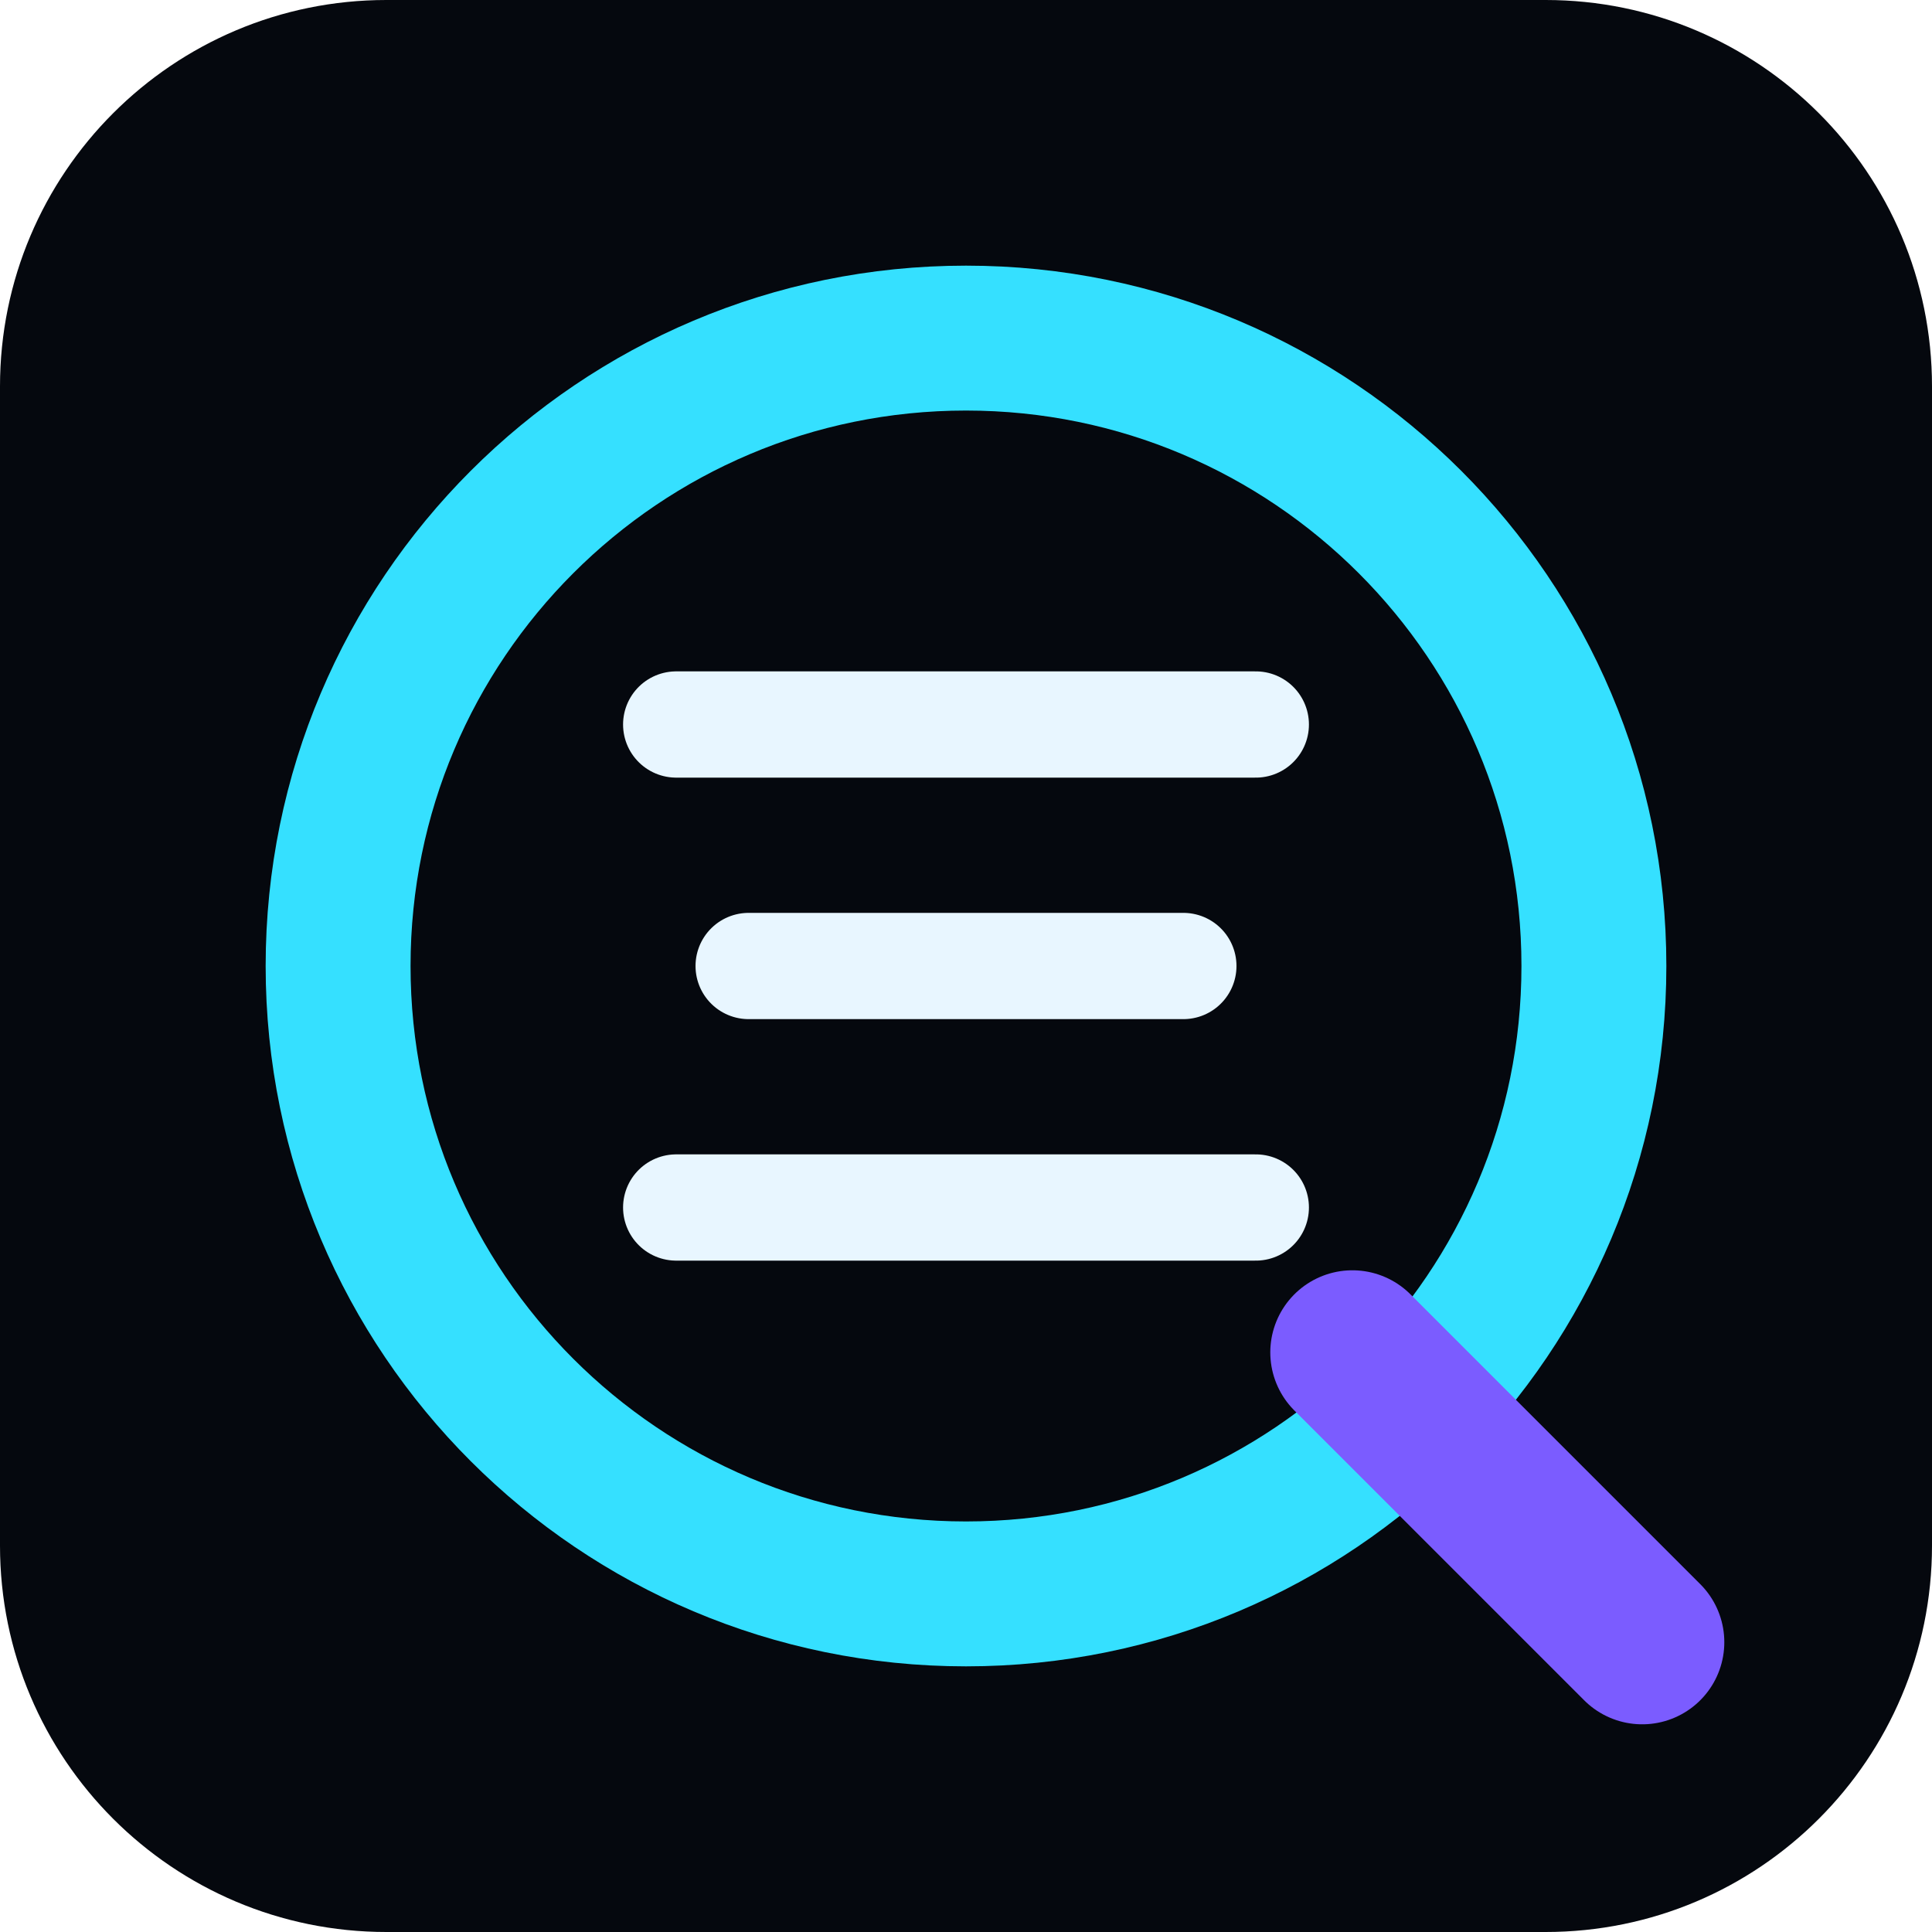
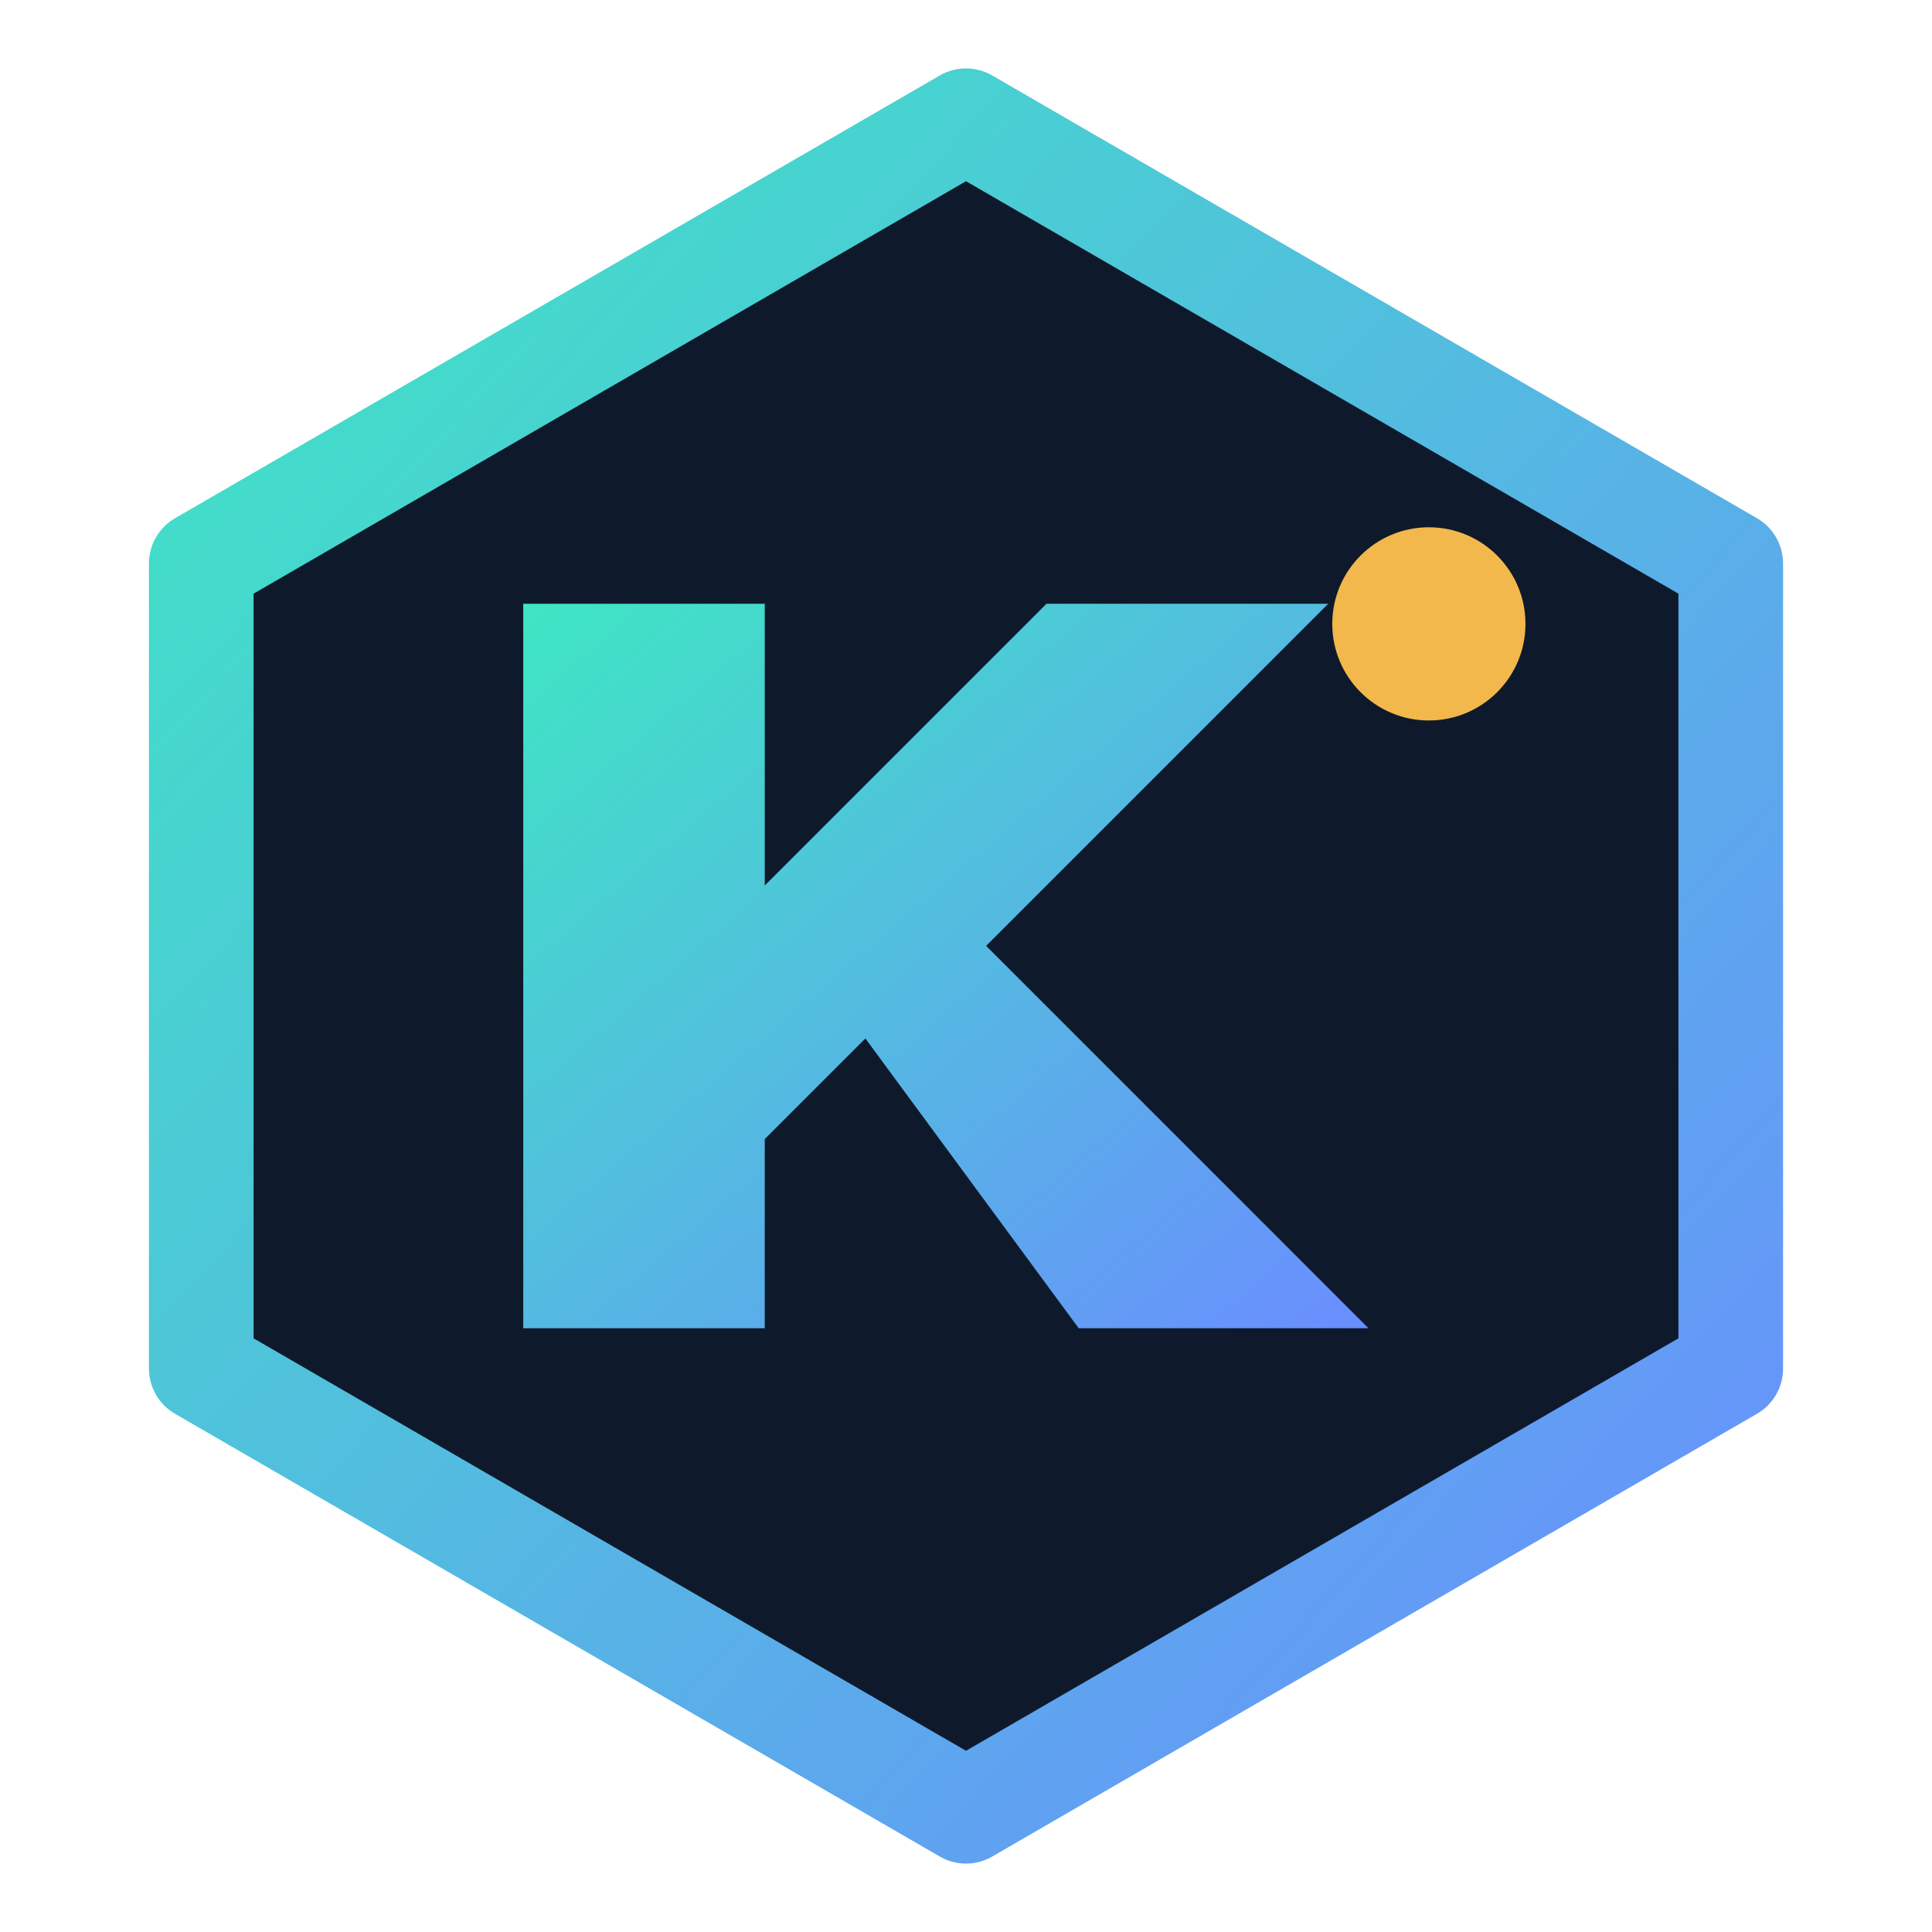
- <svg xmlns="http://www.w3.org/2000/svg" viewBox="0 0 40 40">
-   <rect width="40" height="40" rx="8" fill="#05080e" />
-   <circle cx="20" cy="20" r="13" fill="none" stroke="#35e0ff" stroke-width="3" />
-   <path d="M28 28 L34 34" stroke="#7b5cff" stroke-width="3.4" stroke-linecap="round" />
-   <path d="M14 15h12M15.5 20h9M14 25h12" stroke="#e8f6ff" stroke-width="2.2" stroke-linecap="round" />
+ <svg xmlns="http://www.w3.org/2000/svg" viewBox="0 0 48 48">
+   <defs>
+     <linearGradient id="g" x1="0" y1="0" x2="1" y2="1">
+       <stop offset="0" stop-color="#3ee6c3" />
+       <stop offset="1" stop-color="#6a8dff" />
+     </linearGradient>
+   </defs>
+   <path d="M24 3 43 14v20L24 45 5 34V14z" fill="#0e1a2b" stroke="url(#g)" stroke-width="2.6" stroke-linejoin="round" />
+   <path d="M13 33V15l6 0v7l7-7h7l-8.5 8.5L34 33h-7.2l-5.3-7.2-2.5 2.5V33z" fill="url(#g)" />
+   <circle cx="35.5" cy="15.5" r="2.4" fill="#f2b84b" />
</svg>
